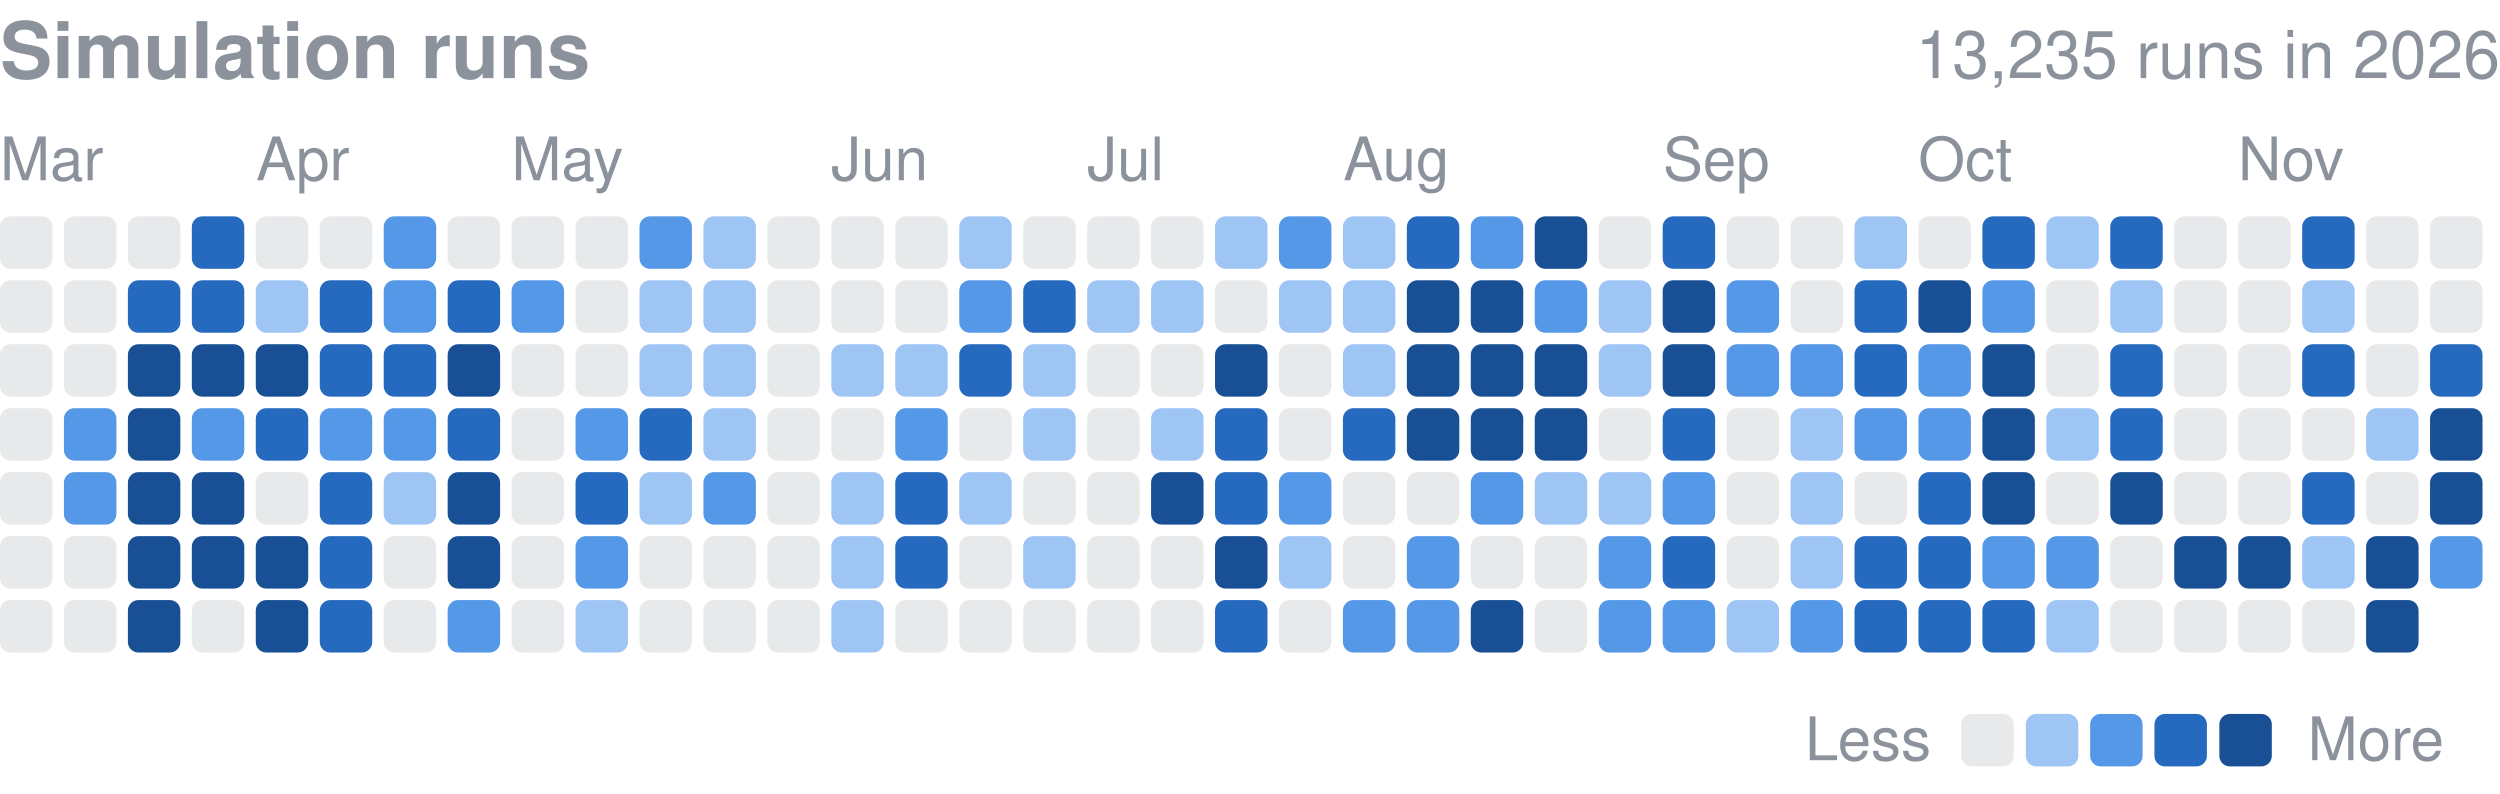
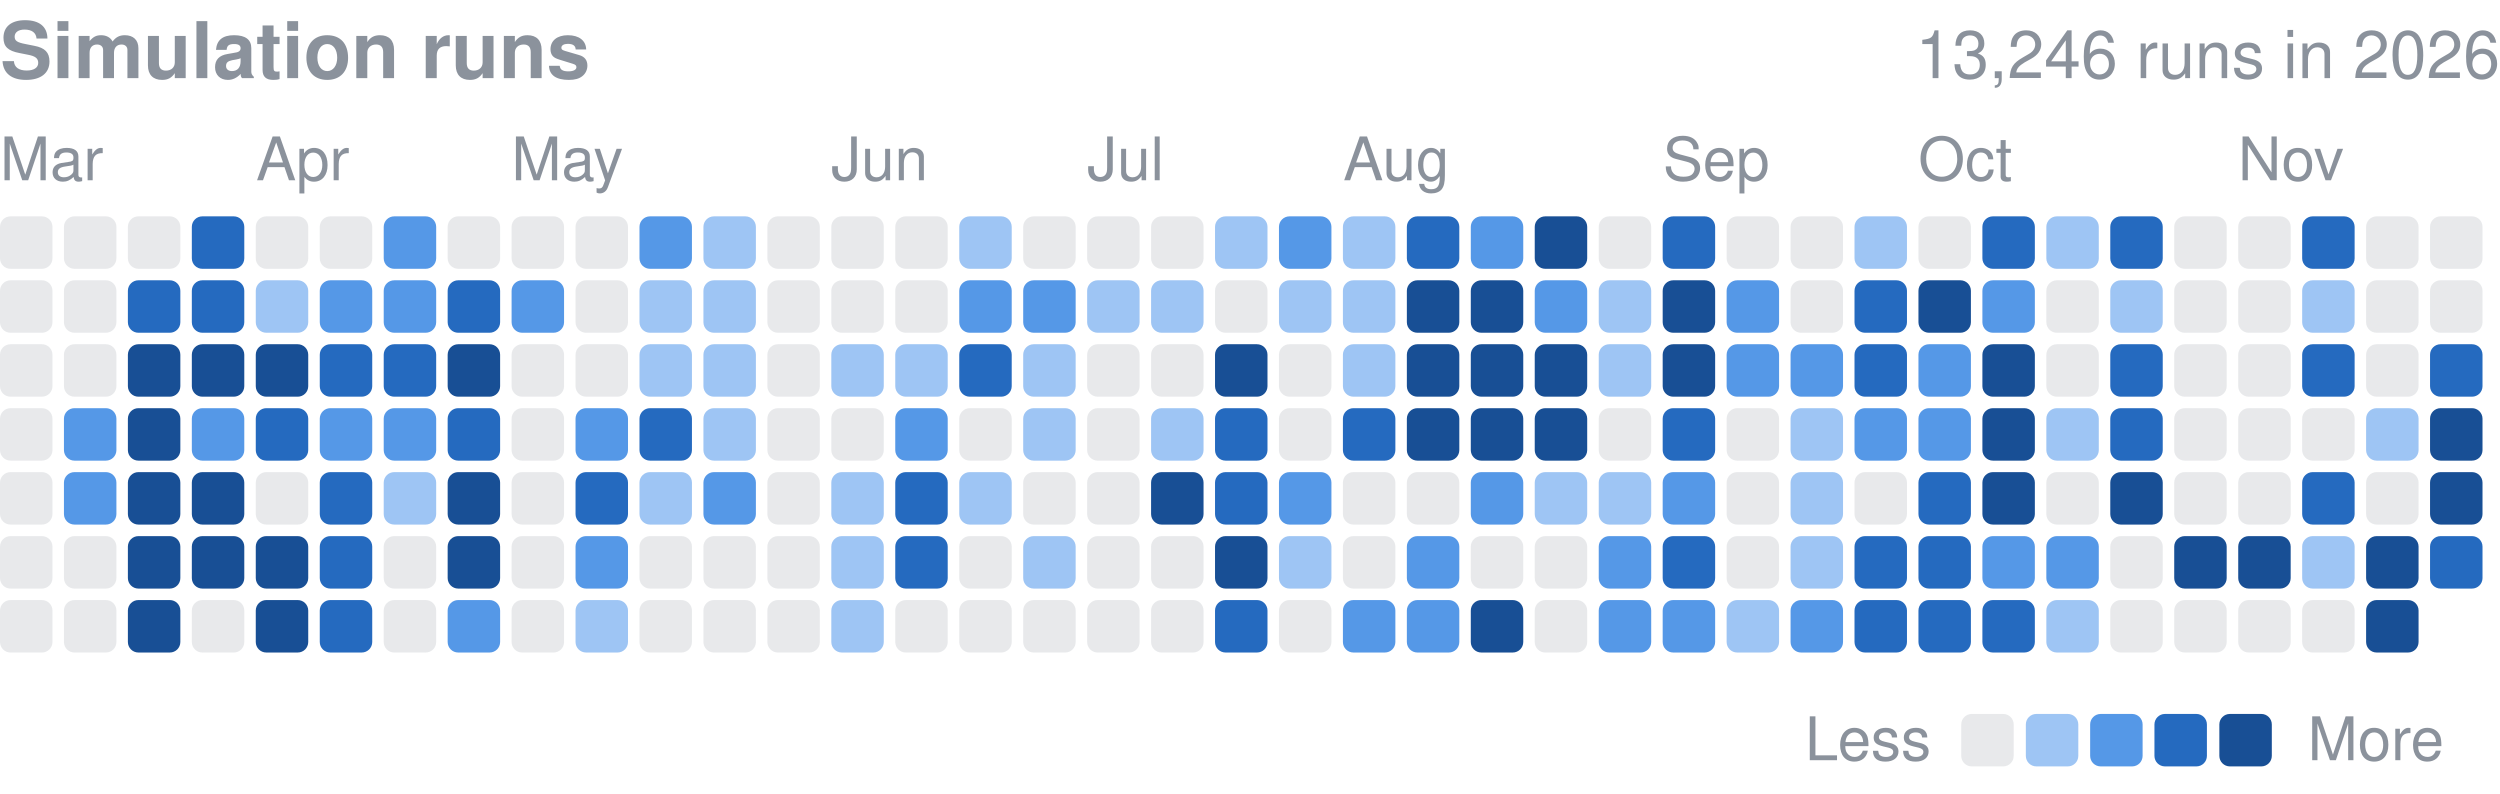
<svg xmlns="http://www.w3.org/2000/svg" width="416" height="132" viewBox="0 0 416 132" role="img" aria-label="Finished simulation runs per day in 2026">
  <style>text{font-family:-apple-system,BlinkMacSystemFont,"Segoe UI",Helvetica,Arial,sans-serif}</style>
  <text x="0" y="13" font-size="13" font-weight="600" fill="#8b929c">Simulation runs</text>
-   <text x="416" y="13" font-size="11" fill="#8b929c" text-anchor="end">13,235 runs in 2026</text>
+   <text x="416" y="13" font-size="11" fill="#8b929c" text-anchor="end">13,246 runs in 2026</text>
  <text x="0.0" y="30" font-size="10" fill="#8b929c">Mar</text>
  <text x="42.6" y="30" font-size="10" fill="#8b929c">Apr</text>
  <text x="85.1" y="30" font-size="10" fill="#8b929c">May</text>
  <text x="138.3" y="30" font-size="10" fill="#8b929c">Jun</text>
  <text x="180.9" y="30" font-size="10" fill="#8b929c">Jul</text>
  <text x="223.5" y="30" font-size="10" fill="#8b929c">Aug</text>
  <text x="276.7" y="30" font-size="10" fill="#8b929c">Sep</text>
  <text x="319.2" y="30" font-size="10" fill="#8b929c">Oct</text>
  <text x="372.4" y="30" font-size="10" fill="#8b929c">Nov</text>
  <rect x="0.00" y="36.00" width="8.73" height="8.73" rx="1.75" fill="#8b929c" opacity="0.2" />
  <rect x="0.00" y="46.64" width="8.73" height="8.73" rx="1.75" fill="#8b929c" opacity="0.2" />
  <rect x="0.00" y="57.28" width="8.73" height="8.73" rx="1.75" fill="#8b929c" opacity="0.2" />
  <rect x="0.00" y="67.92" width="8.73" height="8.73" rx="1.75" fill="#8b929c" opacity="0.2" />
  <rect x="0.00" y="78.56" width="8.73" height="8.73" rx="1.75" fill="#8b929c" opacity="0.2" />
  <rect x="0.00" y="89.21" width="8.73" height="8.73" rx="1.75" fill="#8b929c" opacity="0.2" />
  <rect x="0.00" y="99.85" width="8.73" height="8.73" rx="1.75" fill="#8b929c" opacity="0.2" />
  <rect x="10.64" y="36.00" width="8.73" height="8.73" rx="1.75" fill="#8b929c" opacity="0.2" />
  <rect x="10.64" y="46.64" width="8.73" height="8.73" rx="1.75" fill="#8b929c" opacity="0.2" />
  <rect x="10.64" y="57.28" width="8.73" height="8.73" rx="1.75" fill="#8b929c" opacity="0.2" />
  <rect x="10.64" y="67.92" width="8.73" height="8.73" rx="1.75" fill="#5598e7" />
  <rect x="10.64" y="78.56" width="8.73" height="8.73" rx="1.75" fill="#5598e7" />
  <rect x="10.64" y="89.21" width="8.73" height="8.73" rx="1.75" fill="#8b929c" opacity="0.2" />
  <rect x="10.64" y="99.85" width="8.73" height="8.73" rx="1.75" fill="#8b929c" opacity="0.2" />
  <rect x="21.28" y="36.00" width="8.73" height="8.73" rx="1.75" fill="#8b929c" opacity="0.2" />
  <rect x="21.28" y="46.64" width="8.73" height="8.73" rx="1.75" fill="#256abf" />
  <rect x="21.28" y="57.28" width="8.73" height="8.73" rx="1.75" fill="#184f95" />
  <rect x="21.28" y="67.92" width="8.73" height="8.73" rx="1.75" fill="#184f95" />
  <rect x="21.28" y="78.56" width="8.73" height="8.73" rx="1.75" fill="#184f95" />
  <rect x="21.28" y="89.21" width="8.73" height="8.73" rx="1.75" fill="#184f95" />
  <rect x="21.28" y="99.85" width="8.73" height="8.73" rx="1.75" fill="#184f95" />
  <rect x="31.92" y="36.00" width="8.73" height="8.73" rx="1.75" fill="#256abf" />
  <rect x="31.92" y="46.64" width="8.73" height="8.73" rx="1.75" fill="#256abf" />
  <rect x="31.92" y="57.28" width="8.73" height="8.73" rx="1.75" fill="#184f95" />
  <rect x="31.92" y="67.92" width="8.73" height="8.73" rx="1.75" fill="#5598e7" />
  <rect x="31.92" y="78.56" width="8.73" height="8.73" rx="1.75" fill="#184f95" />
  <rect x="31.92" y="89.21" width="8.73" height="8.73" rx="1.75" fill="#184f95" />
  <rect x="31.92" y="99.85" width="8.73" height="8.73" rx="1.75" fill="#8b929c" opacity="0.2" />
  <rect x="42.56" y="36.00" width="8.73" height="8.73" rx="1.75" fill="#8b929c" opacity="0.2" />
  <rect x="42.56" y="46.64" width="8.73" height="8.73" rx="1.75" fill="#9ec5f4" />
  <rect x="42.56" y="57.28" width="8.73" height="8.73" rx="1.75" fill="#184f95" />
  <rect x="42.56" y="67.92" width="8.73" height="8.73" rx="1.75" fill="#256abf" />
  <rect x="42.56" y="78.56" width="8.73" height="8.73" rx="1.75" fill="#8b929c" opacity="0.2" />
  <rect x="42.56" y="89.21" width="8.73" height="8.73" rx="1.75" fill="#184f95" />
  <rect x="42.56" y="99.85" width="8.73" height="8.73" rx="1.75" fill="#184f95" />
  <rect x="53.21" y="36.00" width="8.73" height="8.73" rx="1.75" fill="#8b929c" opacity="0.2" />
-   <rect x="53.21" y="46.64" width="8.73" height="8.73" rx="1.75" fill="#256abf" />
+   <rect x="53.21" y="46.64" width="8.73" height="8.73" rx="1.75" fill="#5598e7" />
  <rect x="53.21" y="57.28" width="8.73" height="8.73" rx="1.75" fill="#256abf" />
  <rect x="53.21" y="67.92" width="8.73" height="8.73" rx="1.75" fill="#5598e7" />
  <rect x="53.21" y="78.56" width="8.73" height="8.73" rx="1.75" fill="#256abf" />
  <rect x="53.21" y="89.21" width="8.73" height="8.73" rx="1.75" fill="#256abf" />
  <rect x="53.21" y="99.85" width="8.73" height="8.73" rx="1.75" fill="#256abf" />
  <rect x="63.85" y="36.00" width="8.73" height="8.73" rx="1.75" fill="#5598e7" />
  <rect x="63.85" y="46.64" width="8.73" height="8.73" rx="1.75" fill="#5598e7" />
  <rect x="63.85" y="57.28" width="8.73" height="8.73" rx="1.75" fill="#256abf" />
  <rect x="63.85" y="67.92" width="8.73" height="8.73" rx="1.75" fill="#5598e7" />
  <rect x="63.85" y="78.56" width="8.73" height="8.73" rx="1.75" fill="#9ec5f4" />
  <rect x="63.85" y="89.21" width="8.73" height="8.73" rx="1.75" fill="#8b929c" opacity="0.2" />
  <rect x="63.85" y="99.85" width="8.73" height="8.73" rx="1.75" fill="#8b929c" opacity="0.2" />
  <rect x="74.49" y="36.00" width="8.73" height="8.73" rx="1.75" fill="#8b929c" opacity="0.2" />
  <rect x="74.49" y="46.64" width="8.73" height="8.73" rx="1.75" fill="#256abf" />
  <rect x="74.49" y="57.28" width="8.73" height="8.73" rx="1.75" fill="#184f95" />
  <rect x="74.49" y="67.92" width="8.73" height="8.73" rx="1.75" fill="#256abf" />
  <rect x="74.49" y="78.56" width="8.73" height="8.73" rx="1.75" fill="#184f95" />
  <rect x="74.49" y="89.21" width="8.73" height="8.73" rx="1.75" fill="#184f95" />
  <rect x="74.49" y="99.85" width="8.73" height="8.73" rx="1.75" fill="#5598e7" />
  <rect x="85.13" y="36.00" width="8.73" height="8.73" rx="1.75" fill="#8b929c" opacity="0.2" />
  <rect x="85.13" y="46.64" width="8.73" height="8.73" rx="1.75" fill="#5598e7" />
  <rect x="85.13" y="57.28" width="8.73" height="8.73" rx="1.75" fill="#8b929c" opacity="0.2" />
  <rect x="85.13" y="67.92" width="8.73" height="8.73" rx="1.75" fill="#8b929c" opacity="0.2" />
  <rect x="85.13" y="78.56" width="8.73" height="8.73" rx="1.75" fill="#8b929c" opacity="0.2" />
  <rect x="85.13" y="89.21" width="8.73" height="8.73" rx="1.75" fill="#8b929c" opacity="0.2" />
  <rect x="85.13" y="99.85" width="8.73" height="8.73" rx="1.75" fill="#8b929c" opacity="0.2" />
  <rect x="95.77" y="36.00" width="8.73" height="8.73" rx="1.75" fill="#8b929c" opacity="0.2" />
  <rect x="95.77" y="46.64" width="8.73" height="8.73" rx="1.75" fill="#8b929c" opacity="0.2" />
  <rect x="95.77" y="57.28" width="8.73" height="8.73" rx="1.75" fill="#8b929c" opacity="0.2" />
  <rect x="95.77" y="67.92" width="8.73" height="8.73" rx="1.75" fill="#5598e7" />
  <rect x="95.77" y="78.56" width="8.73" height="8.73" rx="1.75" fill="#256abf" />
  <rect x="95.77" y="89.21" width="8.73" height="8.73" rx="1.75" fill="#5598e7" />
  <rect x="95.77" y="99.85" width="8.73" height="8.73" rx="1.75" fill="#9ec5f4" />
  <rect x="106.41" y="36.00" width="8.73" height="8.73" rx="1.75" fill="#5598e7" />
  <rect x="106.41" y="46.64" width="8.73" height="8.73" rx="1.75" fill="#9ec5f4" />
  <rect x="106.41" y="57.28" width="8.73" height="8.73" rx="1.75" fill="#9ec5f4" />
  <rect x="106.41" y="67.92" width="8.73" height="8.73" rx="1.75" fill="#256abf" />
  <rect x="106.41" y="78.56" width="8.73" height="8.73" rx="1.75" fill="#9ec5f4" />
  <rect x="106.41" y="89.21" width="8.73" height="8.73" rx="1.75" fill="#8b929c" opacity="0.2" />
  <rect x="106.41" y="99.85" width="8.73" height="8.73" rx="1.75" fill="#8b929c" opacity="0.2" />
  <rect x="117.05" y="36.00" width="8.73" height="8.73" rx="1.75" fill="#9ec5f4" />
  <rect x="117.05" y="46.64" width="8.73" height="8.73" rx="1.75" fill="#9ec5f4" />
  <rect x="117.05" y="57.28" width="8.73" height="8.73" rx="1.75" fill="#9ec5f4" />
  <rect x="117.05" y="67.92" width="8.73" height="8.73" rx="1.75" fill="#9ec5f4" />
  <rect x="117.05" y="78.56" width="8.73" height="8.73" rx="1.75" fill="#5598e7" />
  <rect x="117.05" y="89.21" width="8.73" height="8.73" rx="1.75" fill="#8b929c" opacity="0.2" />
  <rect x="117.05" y="99.85" width="8.73" height="8.73" rx="1.75" fill="#8b929c" opacity="0.2" />
  <rect x="127.69" y="36.00" width="8.73" height="8.73" rx="1.75" fill="#8b929c" opacity="0.2" />
  <rect x="127.69" y="46.64" width="8.73" height="8.73" rx="1.75" fill="#8b929c" opacity="0.2" />
  <rect x="127.69" y="57.28" width="8.73" height="8.73" rx="1.75" fill="#8b929c" opacity="0.2" />
  <rect x="127.69" y="67.92" width="8.73" height="8.73" rx="1.75" fill="#8b929c" opacity="0.2" />
  <rect x="127.69" y="78.56" width="8.73" height="8.73" rx="1.75" fill="#8b929c" opacity="0.2" />
  <rect x="127.69" y="89.21" width="8.73" height="8.73" rx="1.75" fill="#8b929c" opacity="0.2" />
  <rect x="127.69" y="99.85" width="8.73" height="8.73" rx="1.75" fill="#8b929c" opacity="0.2" />
  <rect x="138.33" y="36.00" width="8.73" height="8.73" rx="1.75" fill="#8b929c" opacity="0.2" />
  <rect x="138.33" y="46.64" width="8.73" height="8.73" rx="1.75" fill="#8b929c" opacity="0.2" />
  <rect x="138.33" y="57.28" width="8.73" height="8.73" rx="1.75" fill="#9ec5f4" />
  <rect x="138.33" y="67.92" width="8.73" height="8.73" rx="1.75" fill="#8b929c" opacity="0.2" />
  <rect x="138.33" y="78.56" width="8.73" height="8.73" rx="1.75" fill="#9ec5f4" />
  <rect x="138.33" y="89.21" width="8.73" height="8.73" rx="1.75" fill="#9ec5f4" />
  <rect x="138.33" y="99.85" width="8.73" height="8.73" rx="1.75" fill="#9ec5f4" />
  <rect x="148.97" y="36.00" width="8.73" height="8.73" rx="1.75" fill="#8b929c" opacity="0.2" />
  <rect x="148.97" y="46.64" width="8.73" height="8.73" rx="1.75" fill="#8b929c" opacity="0.2" />
  <rect x="148.97" y="57.28" width="8.73" height="8.73" rx="1.75" fill="#9ec5f4" />
  <rect x="148.97" y="67.92" width="8.73" height="8.73" rx="1.75" fill="#5598e7" />
  <rect x="148.97" y="78.56" width="8.73" height="8.73" rx="1.75" fill="#256abf" />
  <rect x="148.97" y="89.21" width="8.73" height="8.73" rx="1.75" fill="#256abf" />
  <rect x="148.97" y="99.85" width="8.73" height="8.73" rx="1.75" fill="#8b929c" opacity="0.2" />
  <rect x="159.62" y="36.00" width="8.73" height="8.73" rx="1.75" fill="#9ec5f4" />
  <rect x="159.62" y="46.64" width="8.73" height="8.73" rx="1.75" fill="#5598e7" />
  <rect x="159.62" y="57.28" width="8.73" height="8.73" rx="1.75" fill="#256abf" />
  <rect x="159.62" y="67.92" width="8.73" height="8.73" rx="1.75" fill="#8b929c" opacity="0.2" />
  <rect x="159.62" y="78.56" width="8.73" height="8.73" rx="1.75" fill="#9ec5f4" />
  <rect x="159.62" y="89.21" width="8.73" height="8.73" rx="1.75" fill="#8b929c" opacity="0.2" />
  <rect x="159.62" y="99.85" width="8.73" height="8.73" rx="1.75" fill="#8b929c" opacity="0.2" />
  <rect x="170.26" y="36.00" width="8.73" height="8.73" rx="1.75" fill="#8b929c" opacity="0.2" />
-   <rect x="170.26" y="46.64" width="8.73" height="8.73" rx="1.75" fill="#256abf" />
+   <rect x="170.26" y="46.64" width="8.73" height="8.73" rx="1.75" fill="#5598e7" />
  <rect x="170.26" y="57.28" width="8.73" height="8.73" rx="1.75" fill="#9ec5f4" />
  <rect x="170.26" y="67.92" width="8.73" height="8.73" rx="1.75" fill="#9ec5f4" />
  <rect x="170.26" y="78.56" width="8.73" height="8.73" rx="1.75" fill="#8b929c" opacity="0.2" />
  <rect x="170.26" y="89.21" width="8.73" height="8.73" rx="1.75" fill="#9ec5f4" />
  <rect x="170.26" y="99.85" width="8.73" height="8.73" rx="1.75" fill="#8b929c" opacity="0.2" />
  <rect x="180.90" y="36.00" width="8.73" height="8.73" rx="1.75" fill="#8b929c" opacity="0.2" />
  <rect x="180.90" y="46.64" width="8.73" height="8.73" rx="1.75" fill="#9ec5f4" />
  <rect x="180.90" y="57.28" width="8.73" height="8.73" rx="1.75" fill="#8b929c" opacity="0.2" />
  <rect x="180.90" y="67.92" width="8.73" height="8.73" rx="1.75" fill="#8b929c" opacity="0.2" />
  <rect x="180.90" y="78.56" width="8.73" height="8.73" rx="1.75" fill="#8b929c" opacity="0.2" />
  <rect x="180.90" y="89.21" width="8.73" height="8.73" rx="1.75" fill="#8b929c" opacity="0.2" />
  <rect x="180.90" y="99.85" width="8.73" height="8.73" rx="1.75" fill="#8b929c" opacity="0.2" />
  <rect x="191.54" y="36.00" width="8.73" height="8.73" rx="1.75" fill="#8b929c" opacity="0.2" />
  <rect x="191.54" y="46.64" width="8.73" height="8.73" rx="1.75" fill="#9ec5f4" />
  <rect x="191.54" y="57.28" width="8.73" height="8.73" rx="1.75" fill="#8b929c" opacity="0.2" />
  <rect x="191.54" y="67.92" width="8.73" height="8.73" rx="1.75" fill="#9ec5f4" />
  <rect x="191.54" y="78.56" width="8.73" height="8.73" rx="1.75" fill="#184f95" />
  <rect x="191.54" y="89.21" width="8.73" height="8.73" rx="1.75" fill="#8b929c" opacity="0.2" />
  <rect x="191.54" y="99.85" width="8.73" height="8.73" rx="1.75" fill="#8b929c" opacity="0.2" />
  <rect x="202.18" y="36.00" width="8.73" height="8.73" rx="1.75" fill="#9ec5f4" />
  <rect x="202.18" y="46.64" width="8.73" height="8.73" rx="1.75" fill="#8b929c" opacity="0.2" />
  <rect x="202.18" y="57.28" width="8.73" height="8.73" rx="1.75" fill="#184f95" />
  <rect x="202.18" y="67.92" width="8.73" height="8.73" rx="1.75" fill="#256abf" />
  <rect x="202.18" y="78.56" width="8.73" height="8.73" rx="1.75" fill="#256abf" />
  <rect x="202.18" y="89.21" width="8.73" height="8.73" rx="1.75" fill="#184f95" />
  <rect x="202.18" y="99.85" width="8.73" height="8.73" rx="1.75" fill="#256abf" />
  <rect x="212.82" y="36.00" width="8.73" height="8.73" rx="1.75" fill="#5598e7" />
  <rect x="212.82" y="46.64" width="8.73" height="8.73" rx="1.75" fill="#9ec5f4" />
  <rect x="212.82" y="57.28" width="8.73" height="8.73" rx="1.75" fill="#8b929c" opacity="0.2" />
  <rect x="212.82" y="67.92" width="8.73" height="8.73" rx="1.75" fill="#8b929c" opacity="0.2" />
  <rect x="212.82" y="78.56" width="8.73" height="8.73" rx="1.75" fill="#5598e7" />
  <rect x="212.82" y="89.21" width="8.73" height="8.73" rx="1.75" fill="#9ec5f4" />
  <rect x="212.82" y="99.85" width="8.73" height="8.73" rx="1.75" fill="#8b929c" opacity="0.2" />
  <rect x="223.46" y="36.00" width="8.73" height="8.73" rx="1.75" fill="#9ec5f4" />
  <rect x="223.46" y="46.64" width="8.73" height="8.73" rx="1.75" fill="#9ec5f4" />
  <rect x="223.46" y="57.28" width="8.73" height="8.73" rx="1.75" fill="#9ec5f4" />
  <rect x="223.46" y="67.92" width="8.73" height="8.73" rx="1.75" fill="#256abf" />
  <rect x="223.46" y="78.56" width="8.73" height="8.73" rx="1.75" fill="#8b929c" opacity="0.2" />
  <rect x="223.46" y="89.21" width="8.73" height="8.73" rx="1.75" fill="#8b929c" opacity="0.2" />
  <rect x="223.46" y="99.85" width="8.73" height="8.73" rx="1.75" fill="#5598e7" />
  <rect x="234.10" y="36.00" width="8.73" height="8.73" rx="1.75" fill="#256abf" />
  <rect x="234.10" y="46.64" width="8.73" height="8.73" rx="1.75" fill="#184f95" />
  <rect x="234.10" y="57.28" width="8.73" height="8.73" rx="1.75" fill="#184f95" />
  <rect x="234.10" y="67.92" width="8.73" height="8.73" rx="1.75" fill="#184f95" />
  <rect x="234.10" y="78.56" width="8.73" height="8.73" rx="1.75" fill="#8b929c" opacity="0.2" />
  <rect x="234.10" y="89.21" width="8.73" height="8.73" rx="1.75" fill="#5598e7" />
  <rect x="234.10" y="99.85" width="8.73" height="8.73" rx="1.75" fill="#5598e7" />
  <rect x="244.74" y="36.00" width="8.73" height="8.73" rx="1.75" fill="#5598e7" />
  <rect x="244.74" y="46.64" width="8.73" height="8.73" rx="1.75" fill="#184f95" />
  <rect x="244.74" y="57.28" width="8.73" height="8.73" rx="1.75" fill="#184f95" />
  <rect x="244.74" y="67.92" width="8.73" height="8.73" rx="1.75" fill="#184f95" />
  <rect x="244.74" y="78.56" width="8.73" height="8.73" rx="1.75" fill="#5598e7" />
  <rect x="244.74" y="89.21" width="8.73" height="8.73" rx="1.75" fill="#8b929c" opacity="0.2" />
  <rect x="244.74" y="99.85" width="8.73" height="8.73" rx="1.75" fill="#184f95" />
  <rect x="255.38" y="36.00" width="8.73" height="8.73" rx="1.75" fill="#184f95" />
  <rect x="255.38" y="46.64" width="8.73" height="8.73" rx="1.75" fill="#5598e7" />
  <rect x="255.38" y="57.28" width="8.73" height="8.73" rx="1.75" fill="#184f95" />
  <rect x="255.38" y="67.92" width="8.73" height="8.73" rx="1.75" fill="#184f95" />
  <rect x="255.38" y="78.56" width="8.73" height="8.73" rx="1.75" fill="#9ec5f4" />
  <rect x="255.38" y="89.21" width="8.73" height="8.73" rx="1.75" fill="#8b929c" opacity="0.2" />
  <rect x="255.38" y="99.85" width="8.73" height="8.73" rx="1.75" fill="#8b929c" opacity="0.2" />
  <rect x="266.03" y="36.00" width="8.73" height="8.73" rx="1.75" fill="#8b929c" opacity="0.2" />
  <rect x="266.03" y="46.64" width="8.73" height="8.73" rx="1.75" fill="#9ec5f4" />
  <rect x="266.03" y="57.28" width="8.73" height="8.73" rx="1.75" fill="#9ec5f4" />
  <rect x="266.03" y="67.92" width="8.73" height="8.73" rx="1.75" fill="#8b929c" opacity="0.2" />
  <rect x="266.03" y="78.56" width="8.73" height="8.73" rx="1.75" fill="#9ec5f4" />
  <rect x="266.03" y="89.21" width="8.73" height="8.73" rx="1.75" fill="#5598e7" />
  <rect x="266.03" y="99.85" width="8.73" height="8.73" rx="1.75" fill="#5598e7" />
  <rect x="276.67" y="36.00" width="8.73" height="8.73" rx="1.75" fill="#256abf" />
  <rect x="276.67" y="46.64" width="8.73" height="8.73" rx="1.75" fill="#184f95" />
  <rect x="276.67" y="57.28" width="8.73" height="8.73" rx="1.75" fill="#184f95" />
  <rect x="276.67" y="67.92" width="8.73" height="8.73" rx="1.75" fill="#256abf" />
  <rect x="276.67" y="78.56" width="8.73" height="8.73" rx="1.75" fill="#5598e7" />
  <rect x="276.67" y="89.21" width="8.73" height="8.73" rx="1.75" fill="#256abf" />
  <rect x="276.67" y="99.85" width="8.73" height="8.73" rx="1.75" fill="#5598e7" />
  <rect x="287.31" y="36.00" width="8.73" height="8.73" rx="1.75" fill="#8b929c" opacity="0.2" />
  <rect x="287.31" y="46.64" width="8.73" height="8.73" rx="1.75" fill="#5598e7" />
  <rect x="287.31" y="57.28" width="8.73" height="8.73" rx="1.75" fill="#5598e7" />
  <rect x="287.31" y="67.92" width="8.73" height="8.73" rx="1.75" fill="#8b929c" opacity="0.2" />
  <rect x="287.31" y="78.56" width="8.73" height="8.73" rx="1.75" fill="#8b929c" opacity="0.2" />
  <rect x="287.31" y="89.21" width="8.73" height="8.73" rx="1.75" fill="#8b929c" opacity="0.2" />
  <rect x="287.31" y="99.85" width="8.73" height="8.73" rx="1.75" fill="#9ec5f4" />
  <rect x="297.95" y="36.00" width="8.73" height="8.73" rx="1.75" fill="#8b929c" opacity="0.2" />
  <rect x="297.95" y="46.64" width="8.73" height="8.73" rx="1.75" fill="#8b929c" opacity="0.2" />
  <rect x="297.95" y="57.28" width="8.73" height="8.73" rx="1.75" fill="#5598e7" />
  <rect x="297.95" y="67.92" width="8.73" height="8.73" rx="1.75" fill="#9ec5f4" />
  <rect x="297.95" y="78.56" width="8.73" height="8.73" rx="1.75" fill="#9ec5f4" />
  <rect x="297.95" y="89.21" width="8.73" height="8.73" rx="1.75" fill="#9ec5f4" />
  <rect x="297.95" y="99.85" width="8.73" height="8.73" rx="1.75" fill="#5598e7" />
  <rect x="308.59" y="36.00" width="8.73" height="8.73" rx="1.75" fill="#9ec5f4" />
  <rect x="308.59" y="46.64" width="8.73" height="8.73" rx="1.75" fill="#256abf" />
  <rect x="308.59" y="57.28" width="8.73" height="8.73" rx="1.75" fill="#256abf" />
  <rect x="308.59" y="67.92" width="8.73" height="8.73" rx="1.75" fill="#5598e7" />
  <rect x="308.59" y="78.56" width="8.73" height="8.73" rx="1.75" fill="#8b929c" opacity="0.2" />
  <rect x="308.59" y="89.21" width="8.73" height="8.73" rx="1.75" fill="#256abf" />
  <rect x="308.59" y="99.85" width="8.73" height="8.73" rx="1.75" fill="#256abf" />
  <rect x="319.23" y="36.00" width="8.73" height="8.73" rx="1.75" fill="#8b929c" opacity="0.2" />
  <rect x="319.23" y="46.64" width="8.73" height="8.73" rx="1.75" fill="#184f95" />
  <rect x="319.23" y="57.28" width="8.73" height="8.73" rx="1.75" fill="#5598e7" />
  <rect x="319.23" y="67.92" width="8.73" height="8.73" rx="1.75" fill="#5598e7" />
  <rect x="319.23" y="78.56" width="8.73" height="8.73" rx="1.75" fill="#256abf" />
  <rect x="319.23" y="89.21" width="8.73" height="8.73" rx="1.75" fill="#256abf" />
  <rect x="319.23" y="99.85" width="8.73" height="8.73" rx="1.75" fill="#256abf" />
  <rect x="329.87" y="36.00" width="8.73" height="8.73" rx="1.75" fill="#256abf" />
  <rect x="329.87" y="46.64" width="8.73" height="8.73" rx="1.75" fill="#5598e7" />
  <rect x="329.87" y="57.28" width="8.73" height="8.73" rx="1.75" fill="#184f95" />
  <rect x="329.87" y="67.92" width="8.73" height="8.73" rx="1.75" fill="#184f95" />
  <rect x="329.87" y="78.56" width="8.73" height="8.73" rx="1.75" fill="#184f95" />
  <rect x="329.87" y="89.21" width="8.73" height="8.73" rx="1.75" fill="#5598e7" />
  <rect x="329.87" y="99.85" width="8.73" height="8.73" rx="1.75" fill="#256abf" />
  <rect x="340.51" y="36.00" width="8.73" height="8.73" rx="1.75" fill="#9ec5f4" />
  <rect x="340.51" y="46.64" width="8.73" height="8.73" rx="1.75" fill="#8b929c" opacity="0.2" />
  <rect x="340.51" y="57.28" width="8.73" height="8.73" rx="1.75" fill="#8b929c" opacity="0.2" />
  <rect x="340.51" y="67.92" width="8.73" height="8.73" rx="1.75" fill="#9ec5f4" />
  <rect x="340.51" y="78.56" width="8.73" height="8.73" rx="1.75" fill="#8b929c" opacity="0.2" />
  <rect x="340.51" y="89.21" width="8.73" height="8.73" rx="1.75" fill="#5598e7" />
  <rect x="340.51" y="99.85" width="8.73" height="8.73" rx="1.75" fill="#9ec5f4" />
  <rect x="351.15" y="36.00" width="8.73" height="8.73" rx="1.75" fill="#256abf" />
  <rect x="351.15" y="46.64" width="8.73" height="8.73" rx="1.75" fill="#9ec5f4" />
  <rect x="351.15" y="57.28" width="8.73" height="8.73" rx="1.75" fill="#256abf" />
  <rect x="351.15" y="67.92" width="8.73" height="8.73" rx="1.75" fill="#256abf" />
  <rect x="351.15" y="78.56" width="8.73" height="8.73" rx="1.75" fill="#184f95" />
  <rect x="351.15" y="89.21" width="8.73" height="8.73" rx="1.75" fill="#8b929c" opacity="0.2" />
  <rect x="351.15" y="99.85" width="8.73" height="8.73" rx="1.75" fill="#8b929c" opacity="0.2" />
  <rect x="361.79" y="36.00" width="8.73" height="8.73" rx="1.75" fill="#8b929c" opacity="0.2" />
  <rect x="361.79" y="46.64" width="8.73" height="8.73" rx="1.75" fill="#8b929c" opacity="0.2" />
  <rect x="361.79" y="57.28" width="8.73" height="8.73" rx="1.75" fill="#8b929c" opacity="0.2" />
  <rect x="361.79" y="67.92" width="8.73" height="8.73" rx="1.75" fill="#8b929c" opacity="0.2" />
  <rect x="361.79" y="78.56" width="8.73" height="8.73" rx="1.75" fill="#8b929c" opacity="0.2" />
  <rect x="361.79" y="89.21" width="8.73" height="8.73" rx="1.75" fill="#184f95" />
  <rect x="361.79" y="99.85" width="8.73" height="8.73" rx="1.75" fill="#8b929c" opacity="0.2" />
  <rect x="372.44" y="36.00" width="8.73" height="8.73" rx="1.75" fill="#8b929c" opacity="0.2" />
  <rect x="372.44" y="46.64" width="8.73" height="8.73" rx="1.75" fill="#8b929c" opacity="0.2" />
  <rect x="372.44" y="57.28" width="8.73" height="8.73" rx="1.75" fill="#8b929c" opacity="0.2" />
  <rect x="372.44" y="67.92" width="8.73" height="8.73" rx="1.75" fill="#8b929c" opacity="0.2" />
  <rect x="372.44" y="78.56" width="8.73" height="8.73" rx="1.75" fill="#8b929c" opacity="0.2" />
  <rect x="372.44" y="89.21" width="8.73" height="8.73" rx="1.75" fill="#184f95" />
  <rect x="372.44" y="99.85" width="8.73" height="8.73" rx="1.75" fill="#8b929c" opacity="0.2" />
  <rect x="383.08" y="36.00" width="8.73" height="8.73" rx="1.75" fill="#256abf" />
  <rect x="383.08" y="46.64" width="8.73" height="8.73" rx="1.75" fill="#9ec5f4" />
  <rect x="383.08" y="57.28" width="8.73" height="8.73" rx="1.75" fill="#256abf" />
  <rect x="383.08" y="67.92" width="8.73" height="8.73" rx="1.75" fill="#8b929c" opacity="0.2" />
  <rect x="383.08" y="78.56" width="8.73" height="8.73" rx="1.75" fill="#256abf" />
  <rect x="383.08" y="89.21" width="8.73" height="8.73" rx="1.75" fill="#9ec5f4" />
  <rect x="383.08" y="99.85" width="8.73" height="8.73" rx="1.75" fill="#8b929c" opacity="0.2" />
  <rect x="393.72" y="36.00" width="8.73" height="8.73" rx="1.75" fill="#8b929c" opacity="0.2" />
  <rect x="393.72" y="46.64" width="8.73" height="8.73" rx="1.75" fill="#8b929c" opacity="0.2" />
  <rect x="393.72" y="57.28" width="8.73" height="8.73" rx="1.75" fill="#8b929c" opacity="0.2" />
  <rect x="393.72" y="67.92" width="8.73" height="8.73" rx="1.75" fill="#9ec5f4" />
  <rect x="393.72" y="78.56" width="8.73" height="8.73" rx="1.75" fill="#8b929c" opacity="0.2" />
  <rect x="393.72" y="89.21" width="8.73" height="8.73" rx="1.75" fill="#184f95" />
  <rect x="393.72" y="99.85" width="8.73" height="8.73" rx="1.75" fill="#184f95" />
  <rect x="404.36" y="36.00" width="8.73" height="8.73" rx="1.75" fill="#8b929c" opacity="0.2" />
  <rect x="404.36" y="46.64" width="8.73" height="8.73" rx="1.75" fill="#8b929c" opacity="0.2" />
  <rect x="404.36" y="57.28" width="8.73" height="8.73" rx="1.75" fill="#256abf" />
  <rect x="404.36" y="67.92" width="8.73" height="8.73" rx="1.75" fill="#184f95" />
  <rect x="404.36" y="78.56" width="8.73" height="8.73" rx="1.75" fill="#184f95" />
-   <rect x="404.36" y="89.21" width="8.73" height="8.73" rx="1.75" fill="#5598e7" />
+   <rect x="404.36" y="89.21" width="8.73" height="8.73" rx="1.75" fill="#256abf" />
  <text x="300.35" y="126.5" font-size="10" fill="#8b929c">Less</text>
  <rect x="326.35" y="118.8" width="8.73" height="8.73" rx="1.75" fill="#8b929c" opacity="0.2" />
  <rect x="337.1" y="118.8" width="8.73" height="8.73" rx="1.75" fill="#9ec5f4" />
  <rect x="347.8" y="118.8" width="8.73" height="8.73" rx="1.75" fill="#5598e7" />
  <rect x="358.5" y="118.8" width="8.73" height="8.73" rx="1.75" fill="#256abf" />
  <rect x="369.3" y="118.8" width="8.73" height="8.73" rx="1.75" fill="#184f95" />
  <text x="384.0" y="126.5" font-size="10" fill="#8b929c">More</text>
</svg>
